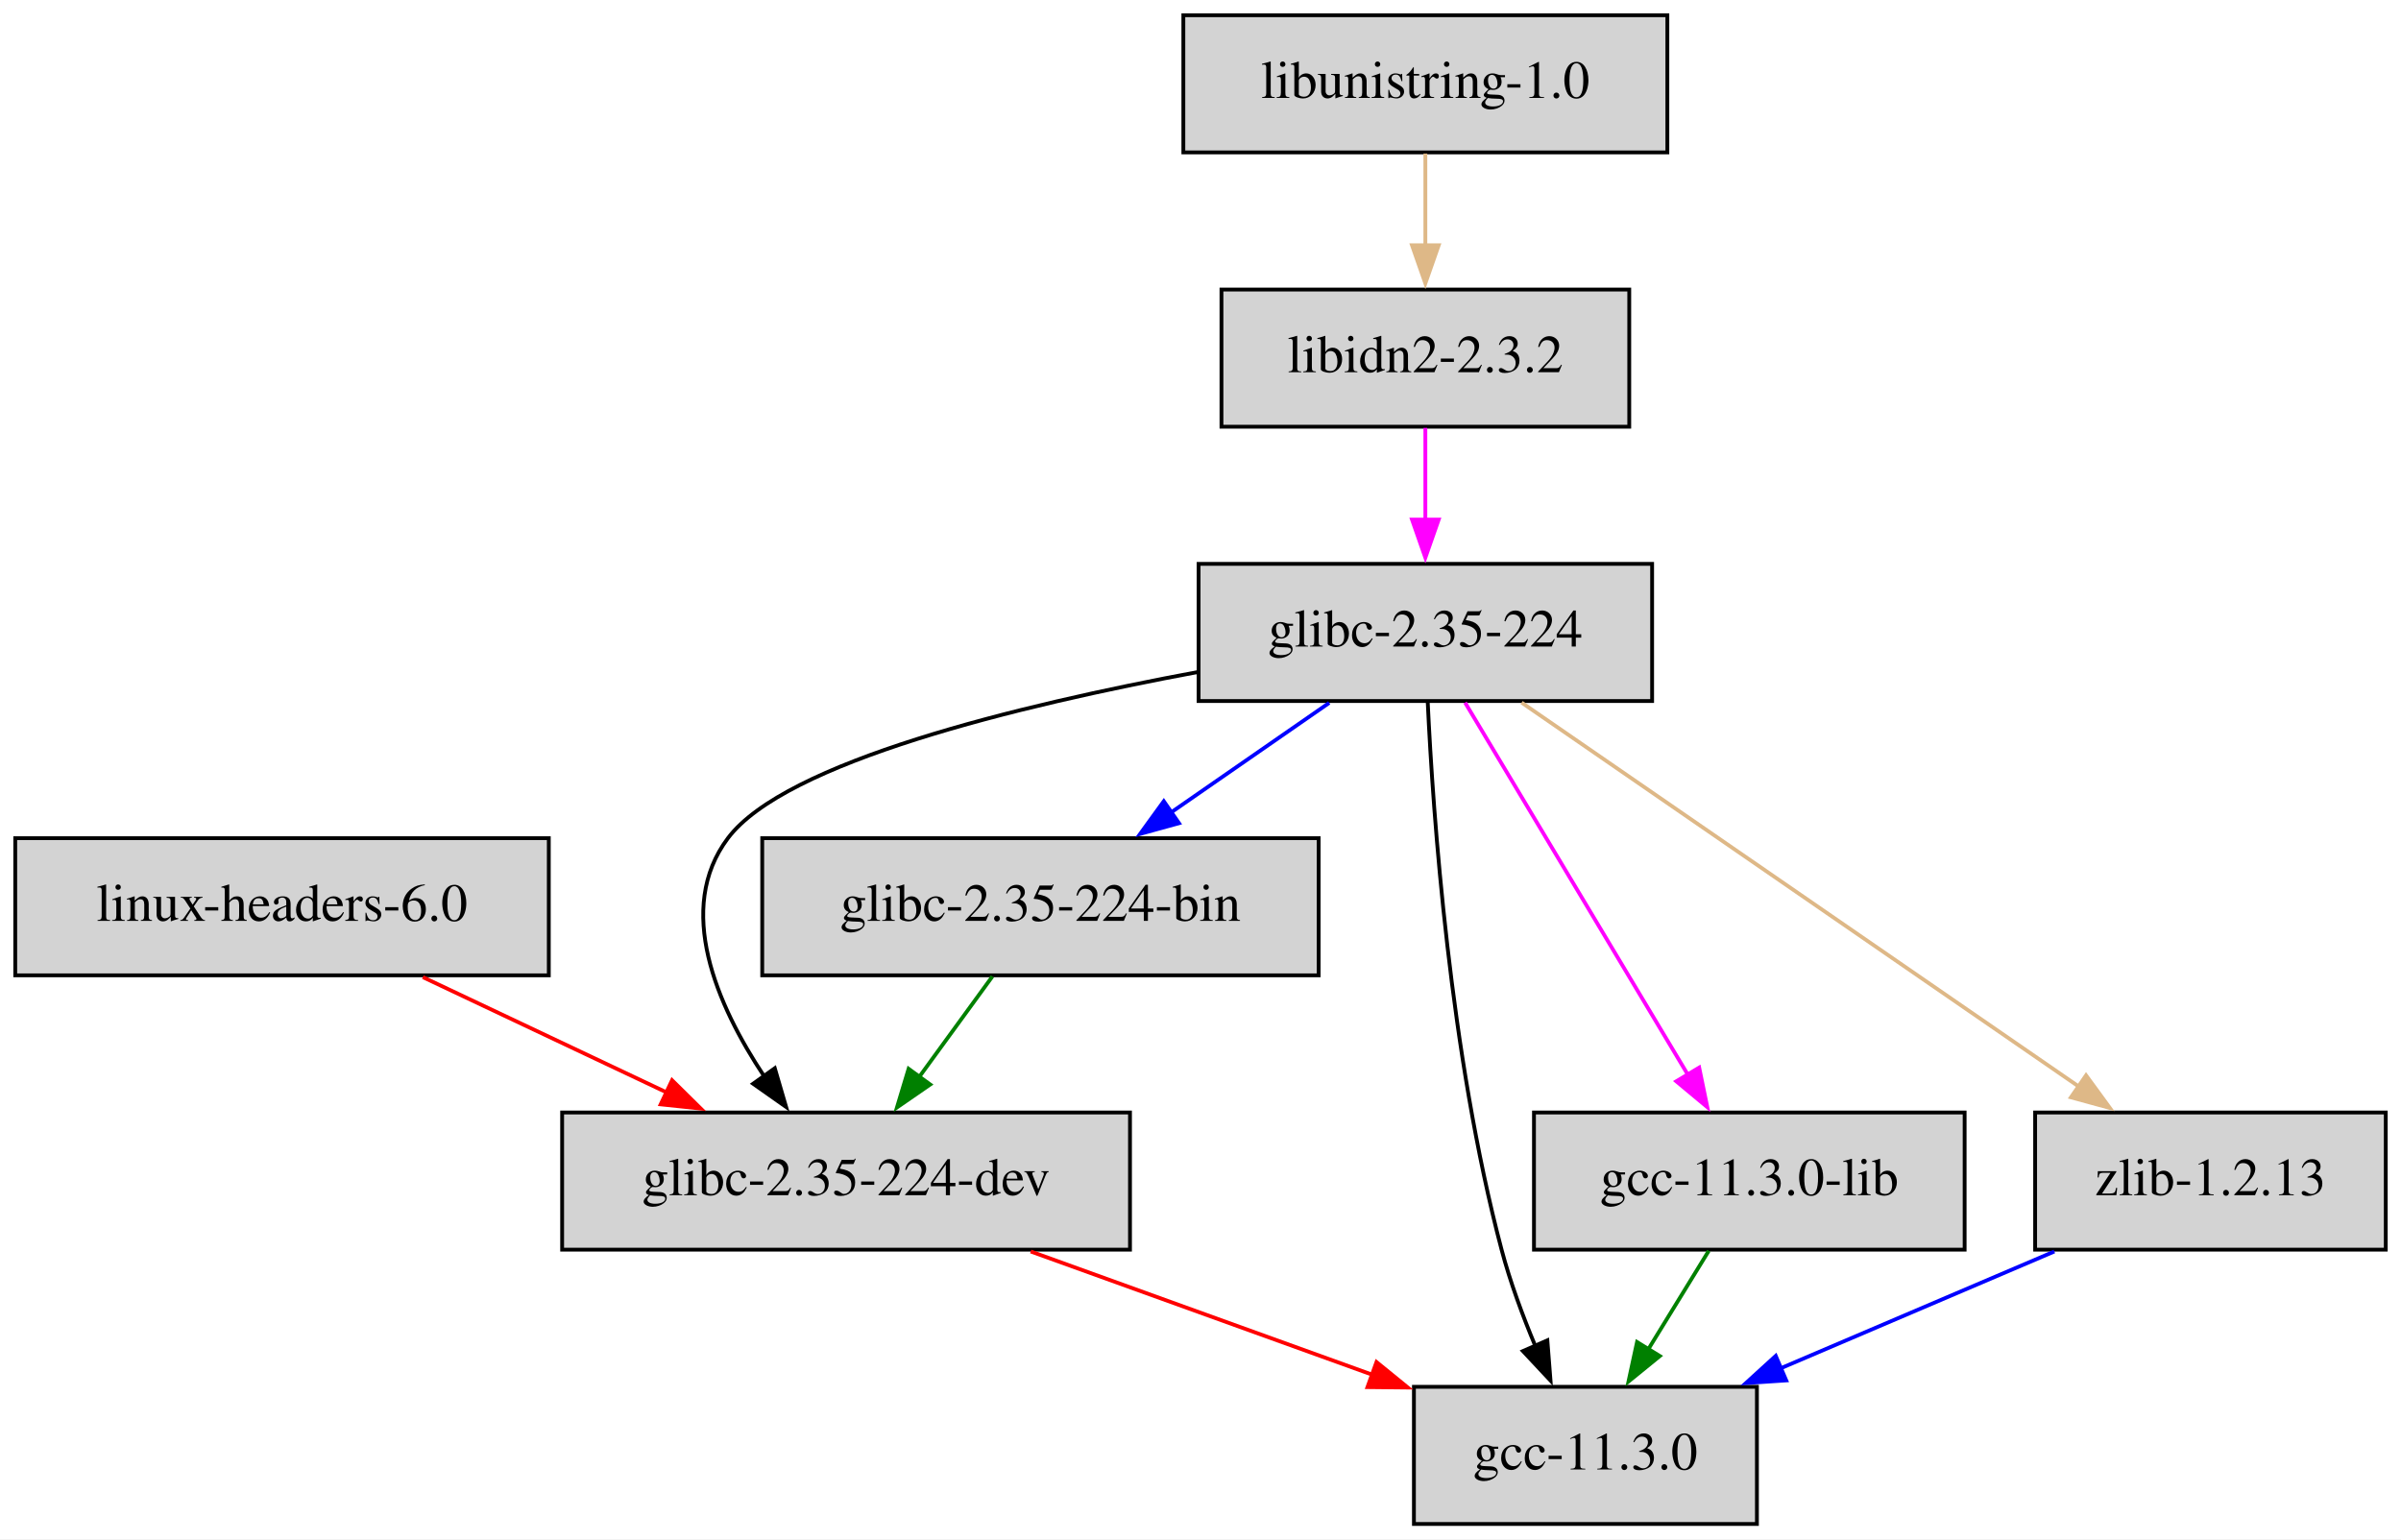
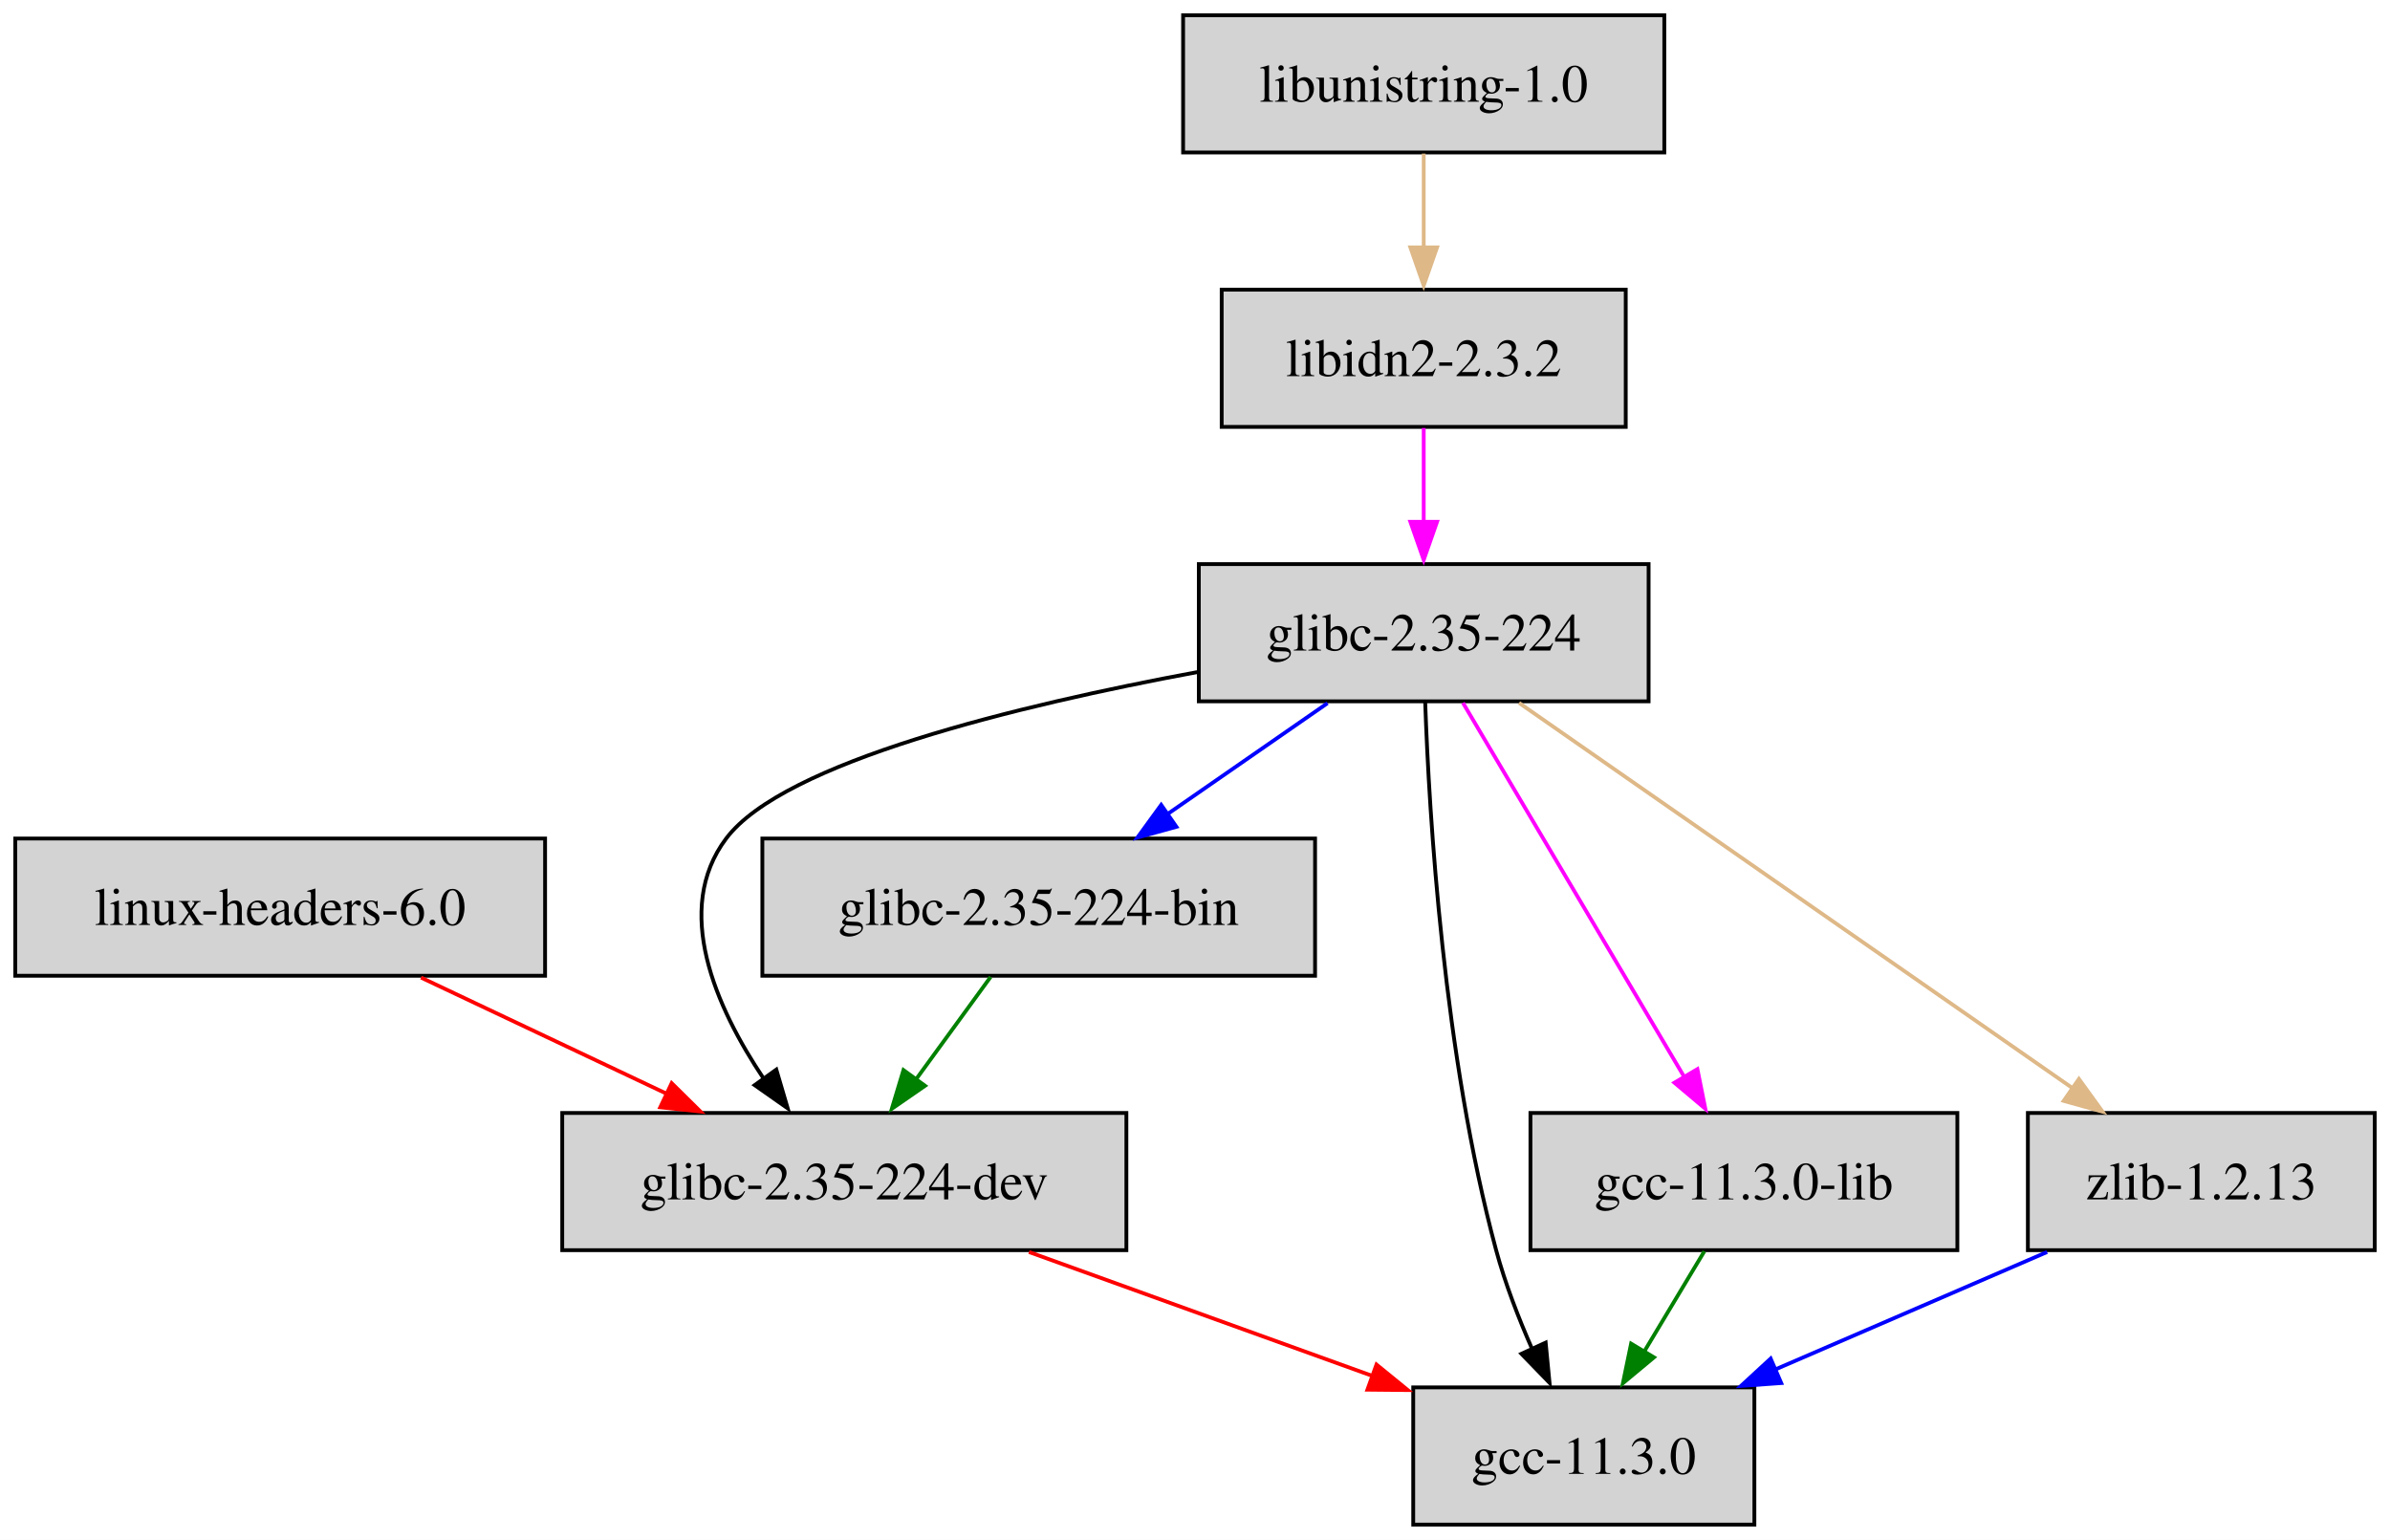
- <svg xmlns="http://www.w3.org/2000/svg" width="630pt" height="404pt" viewBox="0.00 0.00 630.00 404.00">
+ <svg xmlns="http://www.w3.org/2000/svg" width="627pt" height="404pt" viewBox="0.00 0.00 627.00 404.00">
  <g id="graph0" class="graph" transform="scale(1 1) rotate(0) translate(4 400)">
-     <polygon fill="white" stroke="none" points="-4,4 -4,-400 626,-400 626,4 -4,4" />
+     <polygon fill="white" stroke="none" points="-4,4 -4,-400 623,-400 623,4 -4,4" />
    <g id="node1" class="node">
-       <polygon fill="lightgrey" stroke="black" points="457,-36 367,-36 367,0 457,0 457,-36" />
-       <text text-anchor="middle" x="412" y="-14.3" font-family="Times,serif" font-size="14.00">gcc-11.3.0</text>
+       <polygon fill="lightgrey" stroke="black" points="456.25,-36 366.75,-36 366.75,0 456.25,0 456.25,-36" />
+       <text text-anchor="middle" x="411.5" y="-13.32" font-family="Times,serif" font-size="14.00">gcc-11.3.0</text>
    </g>
    <g id="node2" class="node">
-       <polygon fill="lightgrey" stroke="black" points="429.5,-252 310.5,-252 310.5,-216 429.5,-216 429.5,-252" />
-       <text text-anchor="middle" x="370" y="-230.3" font-family="Times,serif" font-size="14.00">glibc-2.35-224</text>
+       <polygon fill="lightgrey" stroke="black" points="428.5,-252 310.5,-252 310.5,-216 428.5,-216 428.5,-252" />
+       <text text-anchor="middle" x="369.5" y="-229.32" font-family="Times,serif" font-size="14.00">glibc-2.35-224</text>
    </g>
    <g id="edge1" class="edge">
-       <path fill="none" stroke="black" d="M370.62,-215.79C372.02,-186.02 376.46,-123.19 390,-72 392.24,-63.52 395.54,-54.61 398.91,-46.57" />
-       <polygon fill="black" stroke="black" points="402.01,-48.2 402.84,-37.64 395.6,-45.38 402.01,-48.2" />
+       <path fill="none" stroke="black" d="M369.89,-215.77C370.93,-185.97 374.72,-123.09 388.5,-72 390.85,-63.28 394.39,-54.15 397.99,-45.96" />
+       <polygon fill="black" stroke="black" points="401.49,-47.75 402.51,-37.2 395.13,-44.81 401.49,-47.75" />
    </g>
    <g id="node3" class="node">
-       <polygon fill="lightgrey" stroke="black" points="292.5,-108 143.5,-108 143.5,-72 292.5,-72 292.5,-108" />
-       <text text-anchor="middle" x="218" y="-86.3" font-family="Times,serif" font-size="14.00">glibc-2.35-224-dev</text>
+       <polygon fill="lightgrey" stroke="black" points="291.5,-108 143.5,-108 143.5,-72 291.5,-72 291.5,-108" />
+       <text text-anchor="middle" x="217.5" y="-85.33" font-family="Times,serif" font-size="14.00">glibc-2.35-224-dev</text>
    </g>
    <g id="edge7" class="edge">
-       <path fill="none" stroke="black" d="M310.47,-223.64C262.98,-214.82 202,-199.96 187,-180 173.11,-161.51 184.01,-136.3 196.56,-117.43" />
-       <polygon fill="black" stroke="black" points="199.3,-119.62 202.27,-109.45 193.61,-115.55 199.3,-119.62" />
+       <path fill="none" stroke="black" d="M310.44,-223.73C262.88,-214.91 201.55,-200.03 186.5,-180 172.48,-161.34 183.71,-135.84 196.4,-116.92" />
+       <polygon fill="black" stroke="black" points="199.66,-119.38 202.65,-109.21 193.98,-115.3 199.66,-119.38" />
    </g>
    <g id="node4" class="node">
-       <polygon fill="lightgrey" stroke="black" points="511.5,-108 398.5,-108 398.5,-72 511.5,-72 511.5,-108" />
-       <text text-anchor="middle" x="455" y="-86.3" font-family="Times,serif" font-size="14.00">gcc-11.3.0-lib</text>
+       <polygon fill="lightgrey" stroke="black" points="509.5,-108 397.5,-108 397.5,-72 509.5,-72 509.5,-108" />
+       <text text-anchor="middle" x="453.5" y="-85.33" font-family="Times,serif" font-size="14.00">gcc-11.3.0-lib</text>
    </g>
    <g id="edge11" class="edge">
-       <path fill="none" stroke="magenta" d="M380.42,-215.59C395.03,-191.18 421.73,-146.58 438.9,-117.89" />
-       <polygon fill="magenta" stroke="magenta" points="441.85,-119.79 443.98,-109.41 435.84,-116.19 441.85,-119.79" />
+       <path fill="none" stroke="magenta" d="M379.8,-215.59C394.3,-191.08 420.85,-146.19 437.81,-117.52" />
+       <polygon fill="magenta" stroke="magenta" points="441.3,-119.5 443.38,-109.11 435.27,-115.94 441.3,-119.5" />
    </g>
    <g id="node5" class="node">
-       <polygon fill="lightgrey" stroke="black" points="622,-108 530,-108 530,-72 622,-72 622,-108" />
-       <text text-anchor="middle" x="576" y="-86.3" font-family="Times,serif" font-size="14.00">zlib-1.2.13</text>
+       <polygon fill="lightgrey" stroke="black" points="619,-108 528,-108 528,-72 619,-72 619,-108" />
+       <text text-anchor="middle" x="573.5" y="-85.33" font-family="Times,serif" font-size="14.00">zlib-1.2.13</text>
    </g>
    <g id="edge12" class="edge">
-       <path fill="none" stroke="burlywood" d="M395.26,-215.59C431.96,-190.29 500.15,-143.29 541.47,-114.8" />
-       <polygon fill="burlywood" stroke="burlywood" points="543.36,-117.75 549.61,-109.19 539.39,-111.98 543.36,-117.75" />
+       <path fill="none" stroke="burlywood" d="M394.51,-215.59C431.01,-190.18 498.96,-142.89 539.82,-114.44" />
+       <polygon fill="burlywood" stroke="burlywood" points="541.39,-116.92 547.6,-108.33 537.39,-111.17 541.39,-116.92" />
    </g>
    <g id="node9" class="node">
-       <polygon fill="lightgrey" stroke="black" points="342,-180 196,-180 196,-144 342,-144 342,-180" />
-       <text text-anchor="middle" x="269" y="-158.3" font-family="Times,serif" font-size="14.00">glibc-2.35-224-bin</text>
+       <polygon fill="lightgrey" stroke="black" points="341,-180 196,-180 196,-144 341,-144 341,-180" />
+       <text text-anchor="middle" x="268.5" y="-157.32" font-family="Times,serif" font-size="14.00">glibc-2.35-224-bin</text>
    </g>
    <g id="edge10" class="edge">
-       <path fill="none" stroke="blue" d="M344.77,-215.52C332.15,-206.76 316.68,-196.04 303.02,-186.58" />
-       <polygon fill="blue" stroke="blue" points="305.36,-183.94 295.15,-181.12 301.37,-189.7 305.36,-183.94" />
+       <path fill="none" stroke="blue" d="M344.27,-215.52C331.52,-206.68 315.88,-195.84 302.12,-186.3" />
+       <polygon fill="blue" stroke="blue" points="304.62,-183.08 294.4,-180.26 300.63,-188.83 304.62,-183.08" />
    </g>
    <g id="edge2" class="edge">
-       <path fill="none" stroke="red" d="M266.45,-71.52C293.72,-61.68 327.88,-49.35 356.26,-39.11" />
-       <polygon fill="red" stroke="red" points="357.18,-42.5 365.4,-35.81 354.81,-35.92 357.18,-42.5" />
+       <path fill="none" stroke="red" d="M265.95,-71.52C293.34,-61.63 327.69,-49.24 356.13,-38.98" />
+       <polygon fill="red" stroke="red" points="357.11,-41.99 365.32,-35.3 354.73,-35.4 357.11,-41.99" />
    </g>
    <g id="edge3" class="edge">
-       <path fill="none" stroke="green" d="M444.37,-71.7C439.58,-63.9 433.81,-54.51 428.48,-45.83" />
-       <polygon fill="green" stroke="green" points="431.52,-44.08 423.3,-37.39 425.55,-47.75 431.52,-44.08" />
+       <path fill="none" stroke="green" d="M443.12,-71.7C438.34,-63.73 432.56,-54.1 427.26,-45.26" />
+       <polygon fill="green" stroke="green" points="429.91,-43.88 421.76,-37.1 423.91,-47.48 429.91,-43.88" />
    </g>
    <g id="edge4" class="edge">
-       <path fill="none" stroke="blue" d="M535.04,-71.52C513.24,-62.21 486.22,-50.68 463.06,-40.79" />
-       <polygon fill="blue" stroke="blue" points="464.69,-37.68 454.11,-36.98 461.94,-44.12 464.69,-37.68" />
+       <path fill="none" stroke="blue" d="M533.04,-71.52C511.4,-62.17 484.57,-50.57 461.63,-40.66" />
+       <polygon fill="blue" stroke="blue" points="463.29,-37.14 452.73,-36.38 460.52,-43.56 463.29,-37.14" />
    </g>
    <g id="node6" class="node">
-       <polygon fill="lightgrey" stroke="black" points="423.5,-324 316.5,-324 316.5,-288 423.5,-288 423.5,-324" />
-       <text text-anchor="middle" x="370" y="-302.3" font-family="Times,serif" font-size="14.00">libidn2-2.3.2</text>
+       <polygon fill="lightgrey" stroke="black" points="422.5,-324 316.5,-324 316.5,-288 422.5,-288 422.5,-324" />
+       <text text-anchor="middle" x="369.5" y="-301.32" font-family="Times,serif" font-size="14.00">libidn2-2.3.2</text>
    </g>
    <g id="edge5" class="edge">
-       <path fill="none" stroke="magenta" d="M370,-287.7C370,-280.41 370,-271.73 370,-263.54" />
-       <polygon fill="magenta" stroke="magenta" points="373.5,-263.62 370,-253.62 366.5,-263.62 373.5,-263.62" />
+       <path fill="none" stroke="magenta" d="M369.5,-287.7C369.5,-280.24 369.5,-271.32 369.5,-262.97" />
+       <polygon fill="magenta" stroke="magenta" points="373,-263.1 369.5,-253.1 366,-263.1 373,-263.1" />
    </g>
    <g id="node7" class="node">
-       <polygon fill="lightgrey" stroke="black" points="433.5,-396 306.5,-396 306.5,-360 433.5,-360 433.5,-396" />
-       <text text-anchor="middle" x="370" y="-374.3" font-family="Times,serif" font-size="14.00">libunistring-1.0</text>
+       <polygon fill="lightgrey" stroke="black" points="432.62,-396 306.38,-396 306.38,-360 432.62,-360 432.62,-396" />
+       <text text-anchor="middle" x="369.5" y="-373.32" font-family="Times,serif" font-size="14.00">libunistring-1.0</text>
    </g>
    <g id="edge6" class="edge">
-       <path fill="none" stroke="burlywood" d="M370,-359.7C370,-352.41 370,-343.73 370,-335.54" />
-       <polygon fill="burlywood" stroke="burlywood" points="373.5,-335.62 370,-325.62 366.5,-335.62 373.5,-335.62" />
+       <path fill="none" stroke="burlywood" d="M369.5,-359.7C369.5,-352.24 369.5,-343.32 369.5,-334.97" />
+       <polygon fill="burlywood" stroke="burlywood" points="373,-335.1 369.5,-325.1 366,-335.1 373,-335.1" />
    </g>
    <g id="node8" class="node">
-       <polygon fill="lightgrey" stroke="black" points="140,-180 0,-180 0,-144 140,-144 140,-180" />
-       <text text-anchor="middle" x="70" y="-158.3" font-family="Times,serif" font-size="14.00">linux-headers-6.0</text>
+       <polygon fill="lightgrey" stroke="black" points="139,-180 0,-180 0,-144 139,-144 139,-180" />
+       <text text-anchor="middle" x="69.5" y="-157.32" font-family="Times,serif" font-size="14.00">linux-headers-6.0</text>
    </g>
    <g id="edge8" class="edge">
-       <path fill="none" stroke="red" d="M106.96,-143.52C126.37,-134.34 150.36,-122.99 171.07,-113.2" />
-       <polygon fill="red" stroke="red" points="172.34,-116.47 179.88,-109.03 169.35,-110.14 172.34,-116.47" />
+       <path fill="none" stroke="red" d="M106.46,-143.52C125.96,-134.29 150.08,-122.89 170.86,-113.06" />
+       <polygon fill="red" stroke="red" points="172.21,-115.82 179.75,-108.38 169.21,-109.49 172.21,-115.82" />
    </g>
    <g id="edge9" class="edge">
-       <path fill="none" stroke="green" d="M256.39,-143.7C250.59,-135.73 243.57,-126.1 237.14,-117.26" />
-       <polygon fill="green" stroke="green" points="240.07,-115.35 231.35,-109.33 234.41,-119.47 240.07,-115.35" />
+       <path fill="none" stroke="green" d="M255.89,-143.7C250.03,-135.64 242.92,-125.89 236.43,-116.98" />
+       <polygon fill="green" stroke="green" points="238.68,-115.13 229.96,-109.1 233.02,-119.25 238.68,-115.13" />
    </g>
  </g>
</svg>
